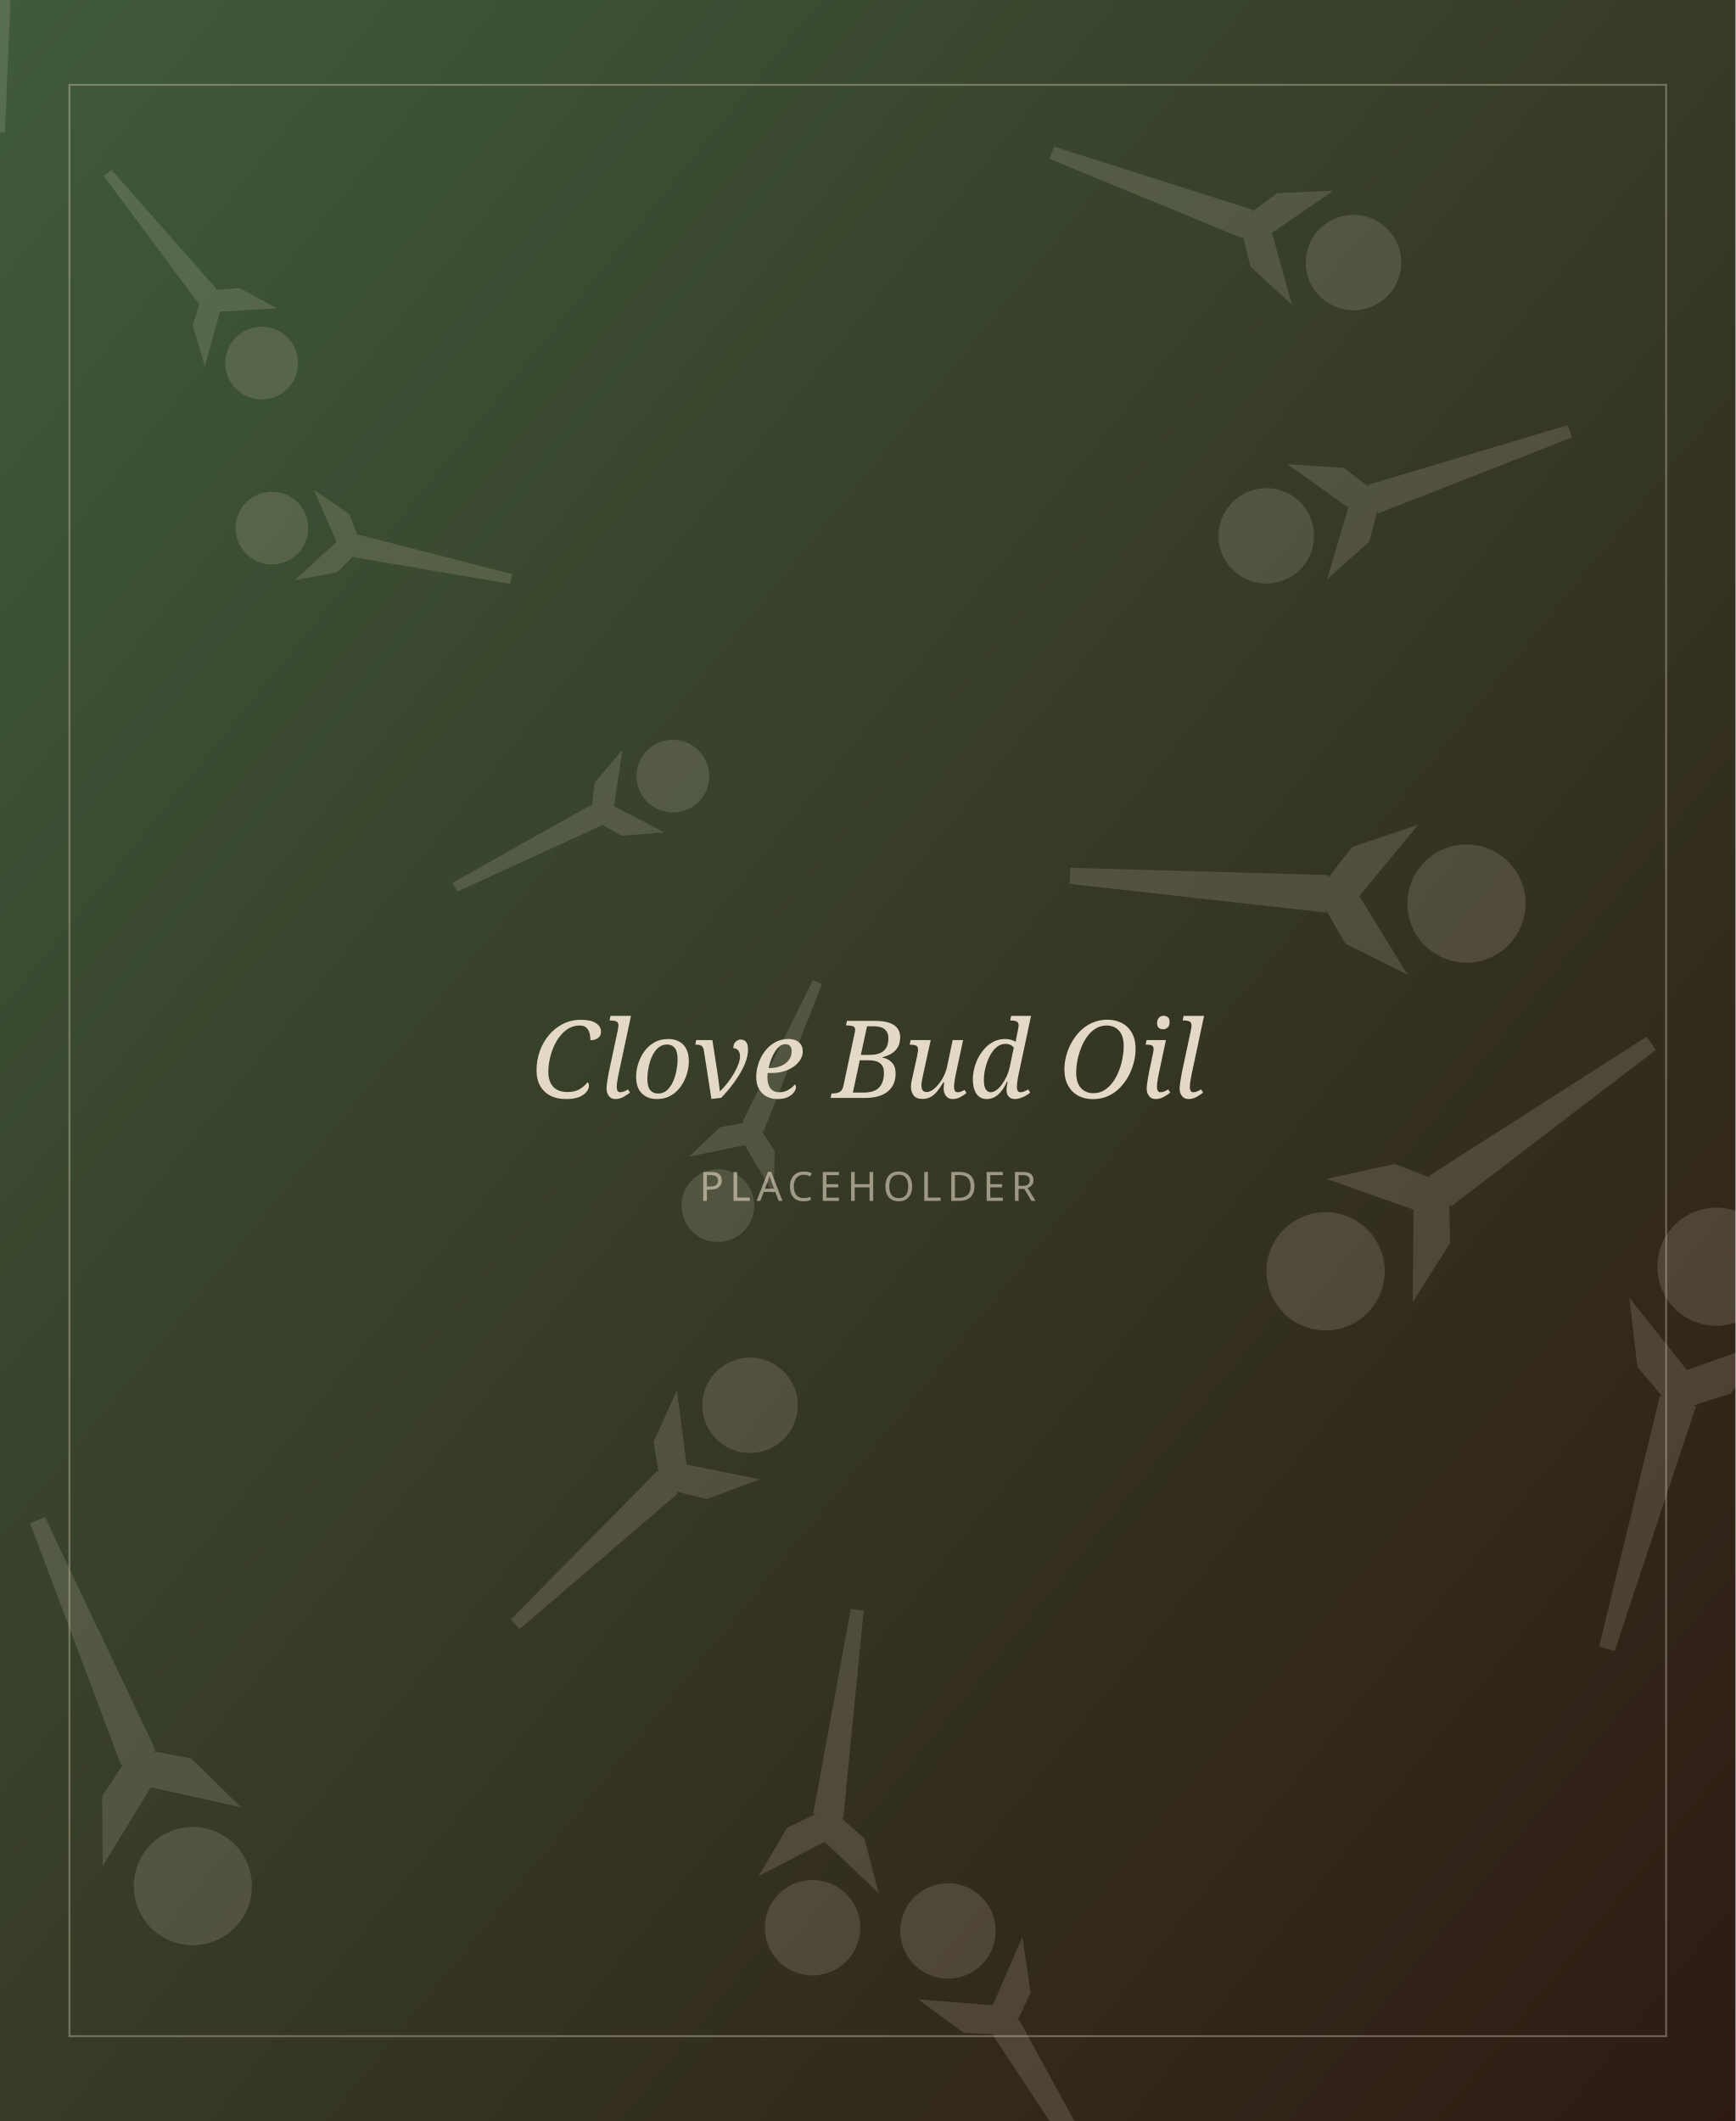
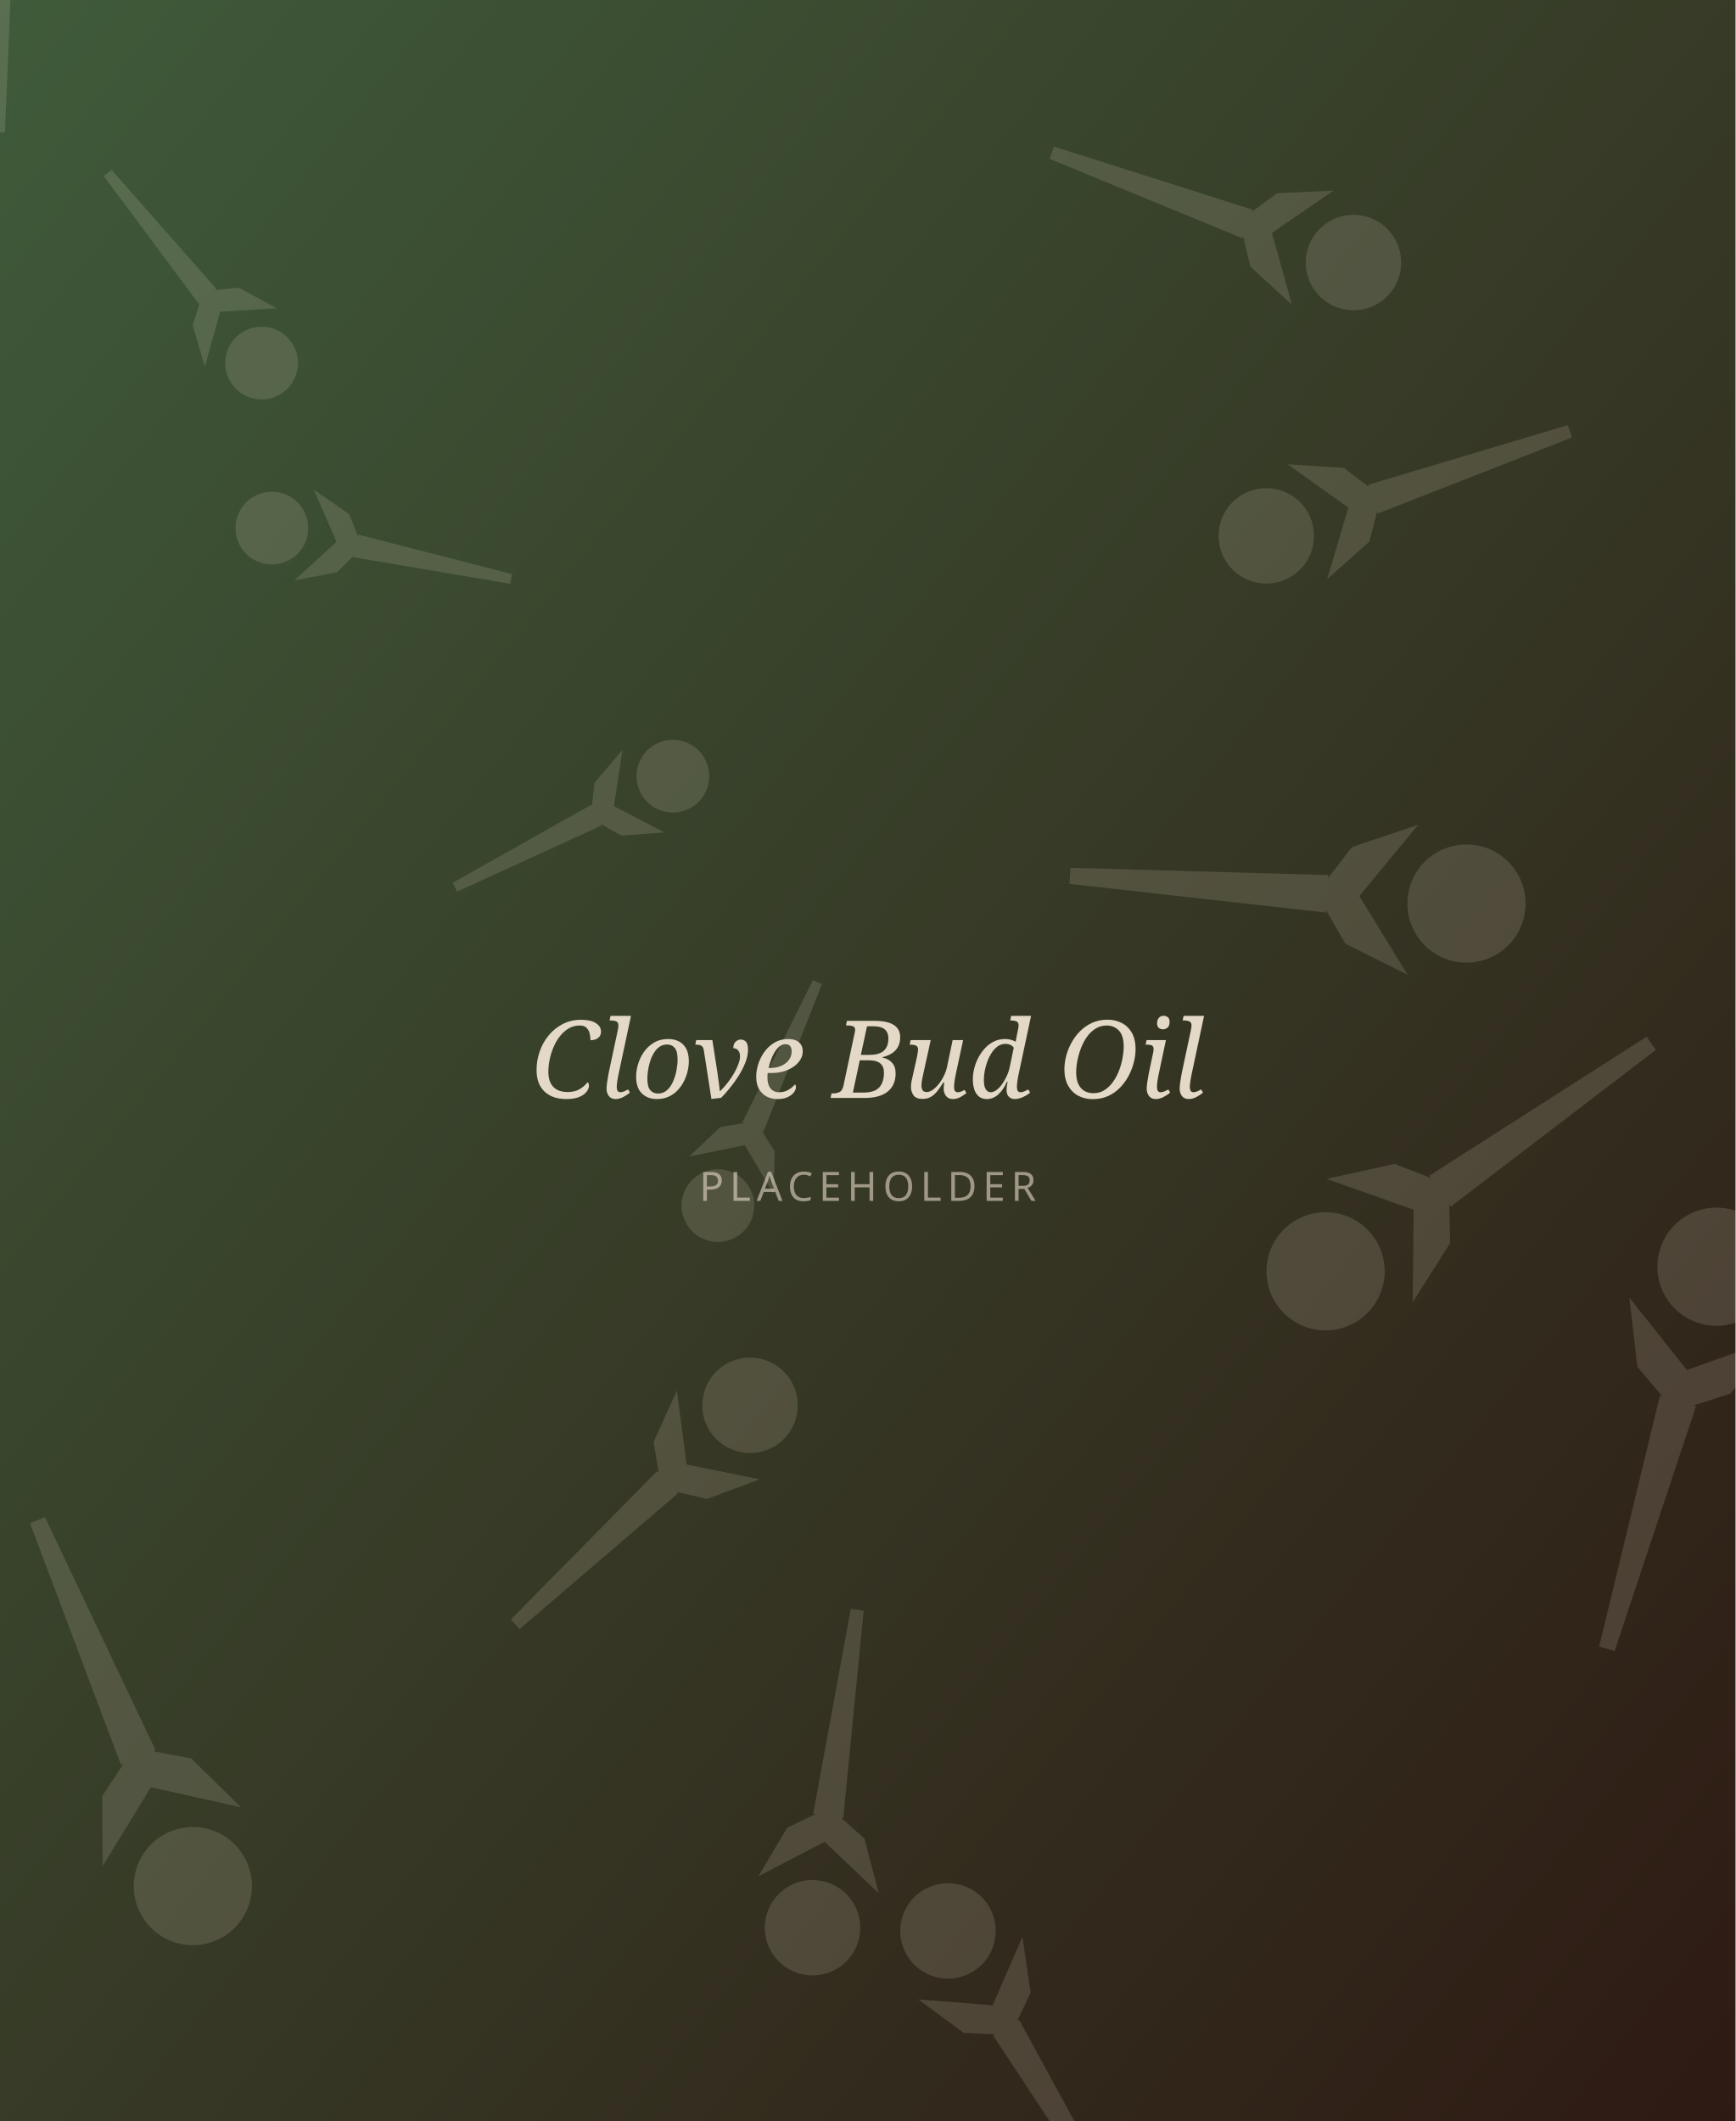
<svg xmlns="http://www.w3.org/2000/svg" width="900" height="1100" viewBox="0 0 900 1100">
  <defs>
    <linearGradient id="g" x1="0" y1="0" x2="1" y2="1">
      <stop offset="0" stop-color="#3F5B3A" />
      <stop offset="1" stop-color="#2E1A13" />
    </linearGradient>
  </defs>
  <rect width="900" height="1100" fill="url(#g)" />
  <g transform="translate(0 0) rotate(0) scale(1.714286)" fill="#E4D9C6" opacity="0.16">
    <circle cx="0" cy="-34" r="11" />
    <path d="M-14 -24 L0 -14 L14 -24 L9 -12 L0 -6 L-9 -12 Z" />
    <path d="M-3.5 -8 L3.5 -8 L1.5 40 L-1.5 40 Z" />
  </g>
  <g transform="translate(333 781) rotate(47) scale(2.25)" fill="#E4D9C6" opacity="0.16">
    <circle cx="0" cy="-34" r="11" />
    <path d="M-14 -24 L0 -14 L14 -24 L9 -12 L0 -6 L-9 -12 Z" />
    <path d="M-3.5 -8 L3.5 -8 L1.5 40 L-1.5 40 Z" />
  </g>
  <g transform="translate(666 462) rotate(94) scale(2.785714)" fill="#E4D9C6" opacity="0.16">
    <circle cx="0" cy="-34" r="11" />
    <path d="M-14 -24 L0 -14 L14 -24 L9 -12 L0 -6 L-9 -12 Z" />
    <path d="M-3.5 -8 L3.5 -8 L1.5 40 L-1.5 40 Z" />
  </g>
  <g transform="translate(99 143) rotate(141) scale(1.714286)" fill="#E4D9C6" opacity="0.16">
    <circle cx="0" cy="-34" r="11" />
    <path d="M-14 -24 L0 -14 L14 -24 L9 -12 L0 -6 L-9 -12 Z" />
    <path d="M-3.5 -8 L3.5 -8 L1.5 40 L-1.5 40 Z" />
  </g>
  <g transform="translate(432 924) rotate(188) scale(2.25)" fill="#E4D9C6" opacity="0.16">
    <circle cx="0" cy="-34" r="11" />
    <path d="M-14 -24 L0 -14 L14 -24 L9 -12 L0 -6 L-9 -12 Z" />
    <path d="M-3.5 -8 L3.5 -8 L1.5 40 L-1.5 40 Z" />
  </g>
  <g transform="translate(765 605) rotate(235) scale(2.785714)" fill="#E4D9C6" opacity="0.16">
    <circle cx="0" cy="-34" r="11" />
    <path d="M-14 -24 L0 -14 L14 -24 L9 -12 L0 -6 L-9 -12 Z" />
    <path d="M-3.5 -8 L3.5 -8 L1.5 40 L-1.5 40 Z" />
  </g>
  <g transform="translate(198 286) rotate(282) scale(1.714286)" fill="#E4D9C6" opacity="0.16">
    <circle cx="0" cy="-34" r="11" />
    <path d="M-14 -24 L0 -14 L14 -24 L9 -12 L0 -6 L-9 -12 Z" />
    <path d="M-3.5 -8 L3.5 -8 L1.5 40 L-1.5 40 Z" />
  </g>
  <g transform="translate(531 1067) rotate(329) scale(2.25)" fill="#E4D9C6" opacity="0.16">
    <circle cx="0" cy="-34" r="11" />
    <path d="M-14 -24 L0 -14 L14 -24 L9 -12 L0 -6 L-9 -12 Z" />
    <path d="M-3.5 -8 L3.5 -8 L1.5 40 L-1.5 40 Z" />
  </g>
  <g transform="translate(864 748) rotate(16) scale(2.785714)" fill="#E4D9C6" opacity="0.16">
    <circle cx="0" cy="-34" r="11" />
    <path d="M-14 -24 L0 -14 L14 -24 L9 -12 L0 -6 L-9 -12 Z" />
    <path d="M-3.5 -8 L3.5 -8 L1.5 40 L-1.5 40 Z" />
  </g>
  <g transform="translate(297 429) rotate(63) scale(1.714286)" fill="#E4D9C6" opacity="0.16">
    <circle cx="0" cy="-34" r="11" />
    <path d="M-14 -24 L0 -14 L14 -24 L9 -12 L0 -6 L-9 -12 Z" />
    <path d="M-3.5 -8 L3.5 -8 L1.5 40 L-1.5 40 Z" />
  </g>
  <g transform="translate(630 110) rotate(110) scale(2.25)" fill="#E4D9C6" opacity="0.16">
    <circle cx="0" cy="-34" r="11" />
    <path d="M-14 -24 L0 -14 L14 -24 L9 -12 L0 -6 L-9 -12 Z" />
    <path d="M-3.5 -8 L3.5 -8 L1.5 40 L-1.5 40 Z" />
  </g>
  <g transform="translate(63 891) rotate(157) scale(2.785714)" fill="#E4D9C6" opacity="0.16">
    <circle cx="0" cy="-34" r="11" />
    <path d="M-14 -24 L0 -14 L14 -24 L9 -12 L0 -6 L-9 -12 Z" />
    <path d="M-3.5 -8 L3.5 -8 L1.5 40 L-1.5 40 Z" />
  </g>
  <g transform="translate(396 572) rotate(204) scale(1.714286)" fill="#E4D9C6" opacity="0.16">
    <circle cx="0" cy="-34" r="11" />
    <path d="M-14 -24 L0 -14 L14 -24 L9 -12 L0 -6 L-9 -12 Z" />
    <path d="M-3.5 -8 L3.5 -8 L1.5 40 L-1.5 40 Z" />
  </g>
  <g transform="translate(729 253) rotate(251) scale(2.25)" fill="#E4D9C6" opacity="0.16">
    <circle cx="0" cy="-34" r="11" />
    <path d="M-14 -24 L0 -14 L14 -24 L9 -12 L0 -6 L-9 -12 Z" />
    <path d="M-3.5 -8 L3.5 -8 L1.5 40 L-1.5 40 Z" />
  </g>
-   <rect x="36" y="44" width="828" height="1012" fill="none" stroke="#E4D9C6" stroke-opacity="0.35" stroke-width="1" />
  <text x="50%" y="50%" text-anchor="middle" dominant-baseline="middle" fill="#E4D9C6" font-family="Georgia, serif" font-size="56" font-style="italic">Clove Bud Oil</text>
  <text x="50%" y="622.8" text-anchor="middle" fill="#E4D9C6" fill-opacity="0.6" font-family="system-ui, sans-serif" font-size="21" letter-spacing="3">PLACEHOLDER</text>
</svg>
